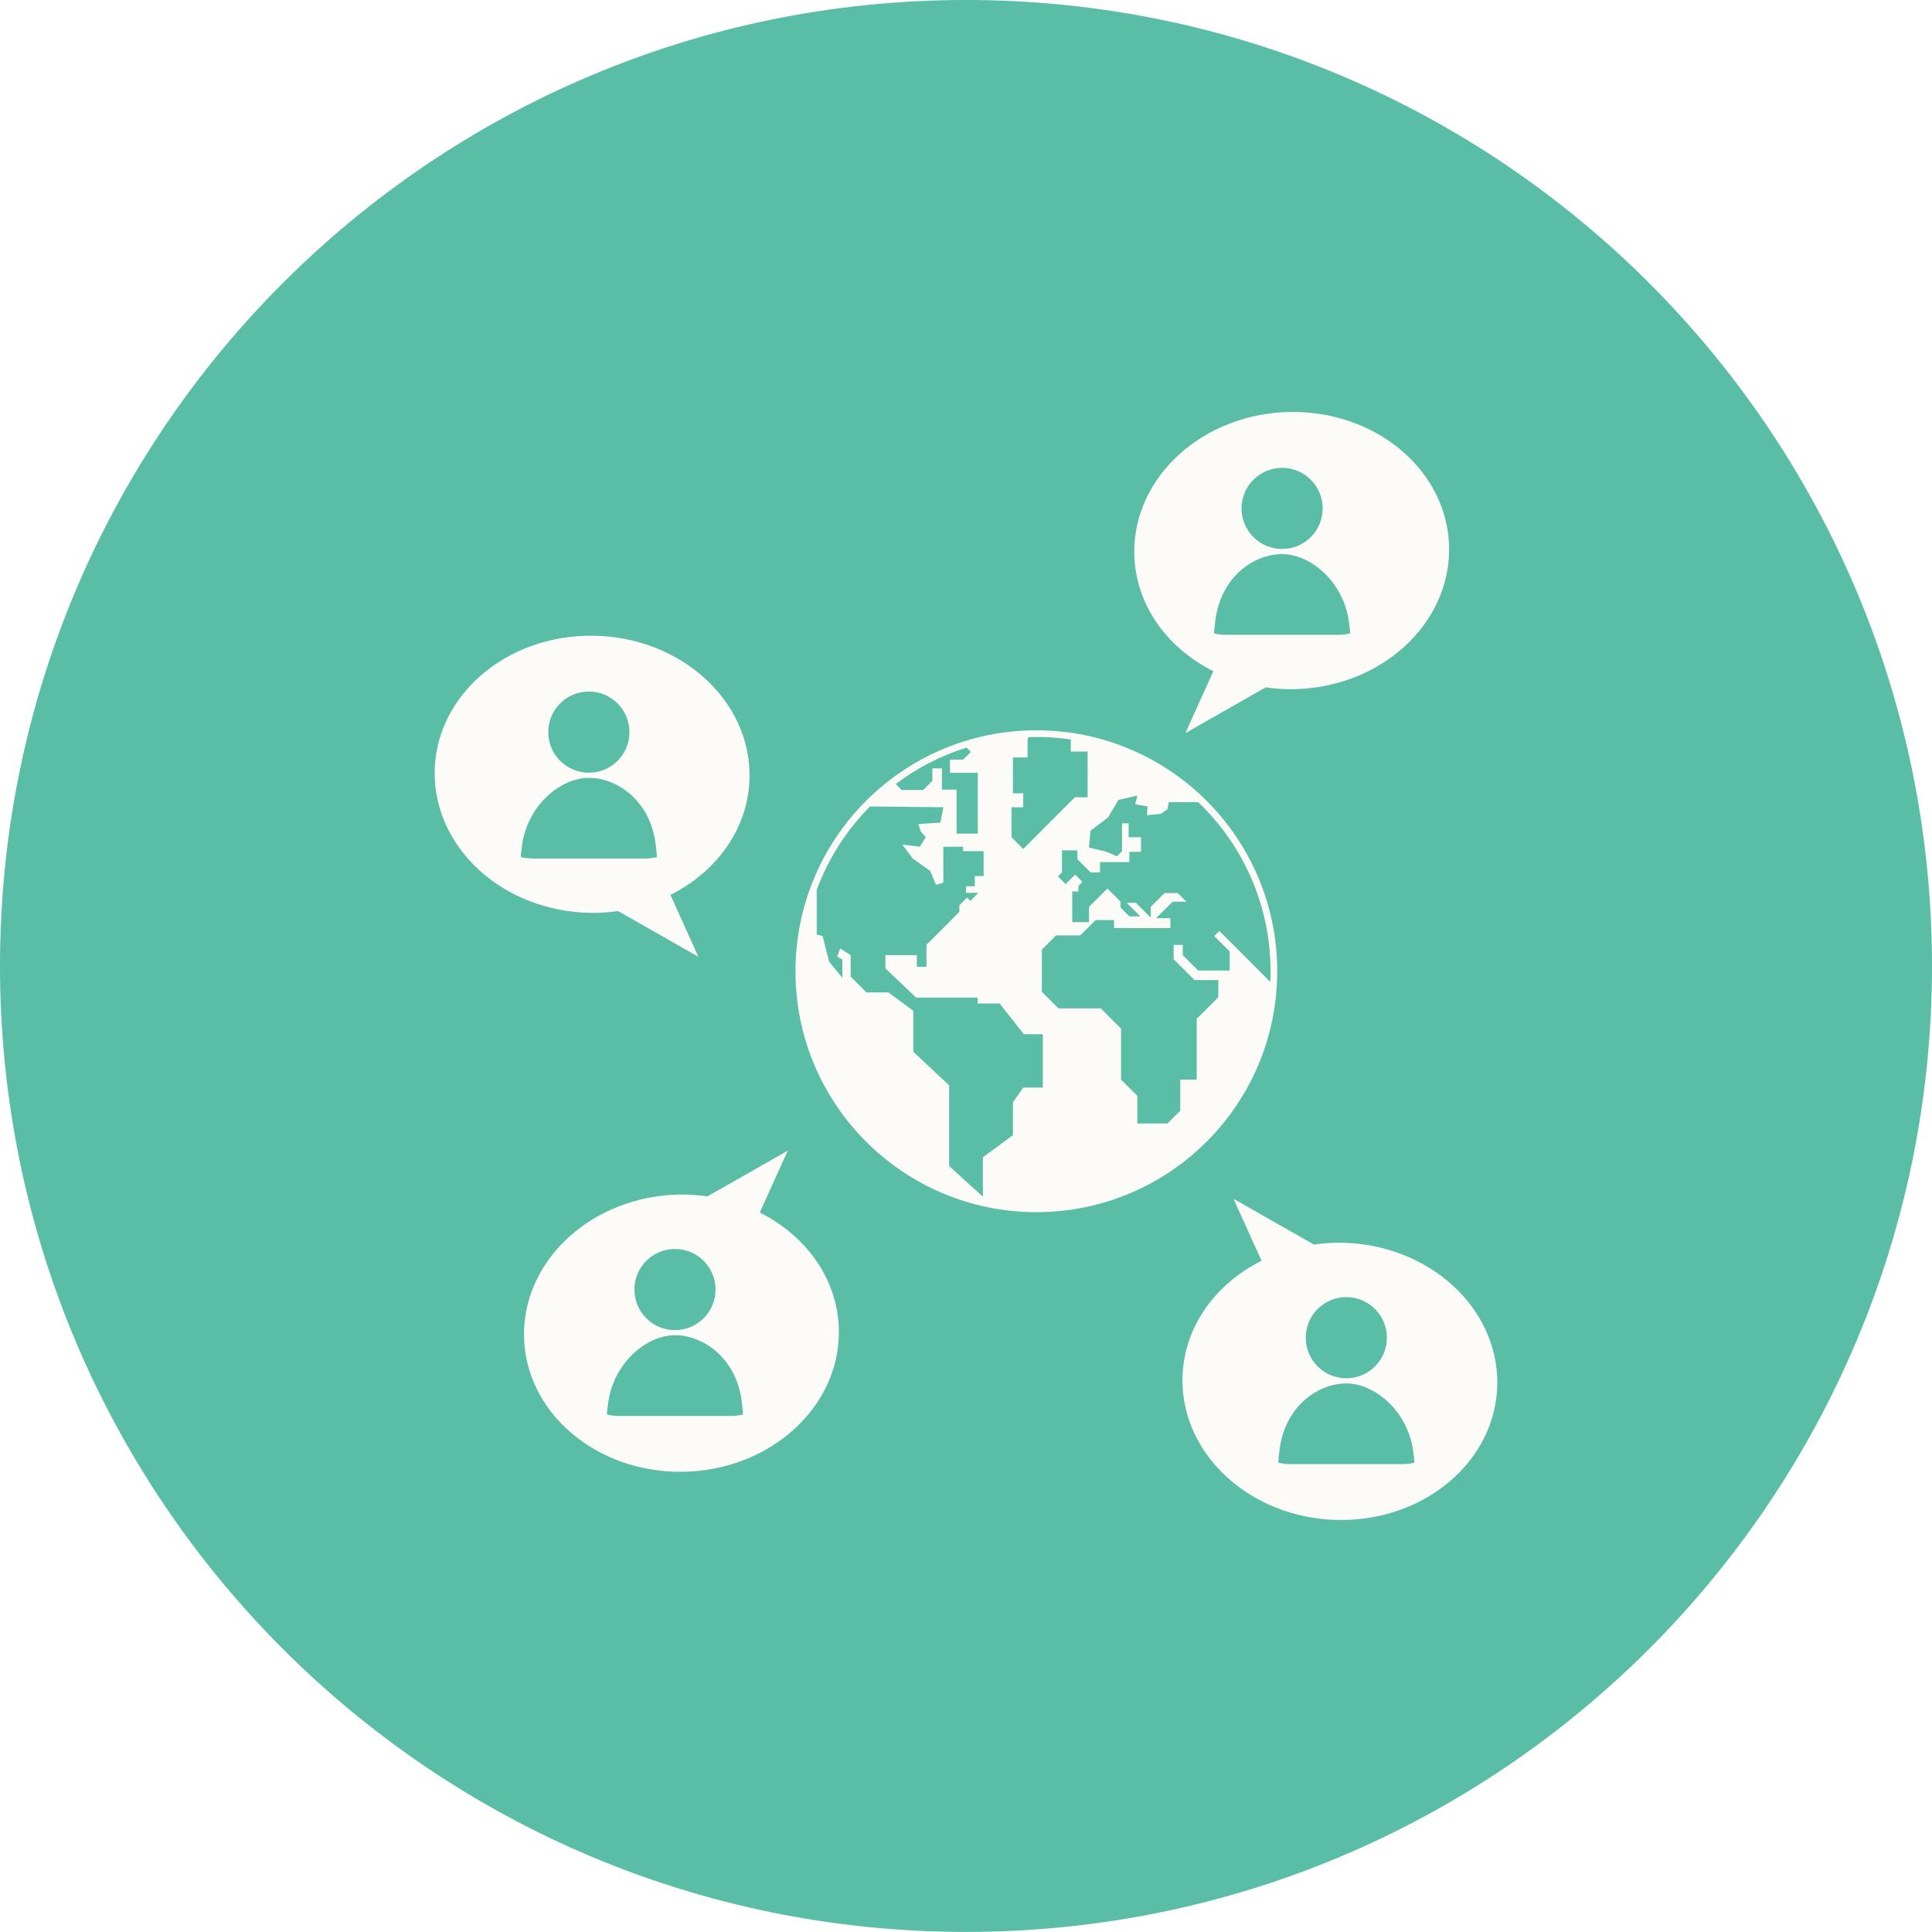
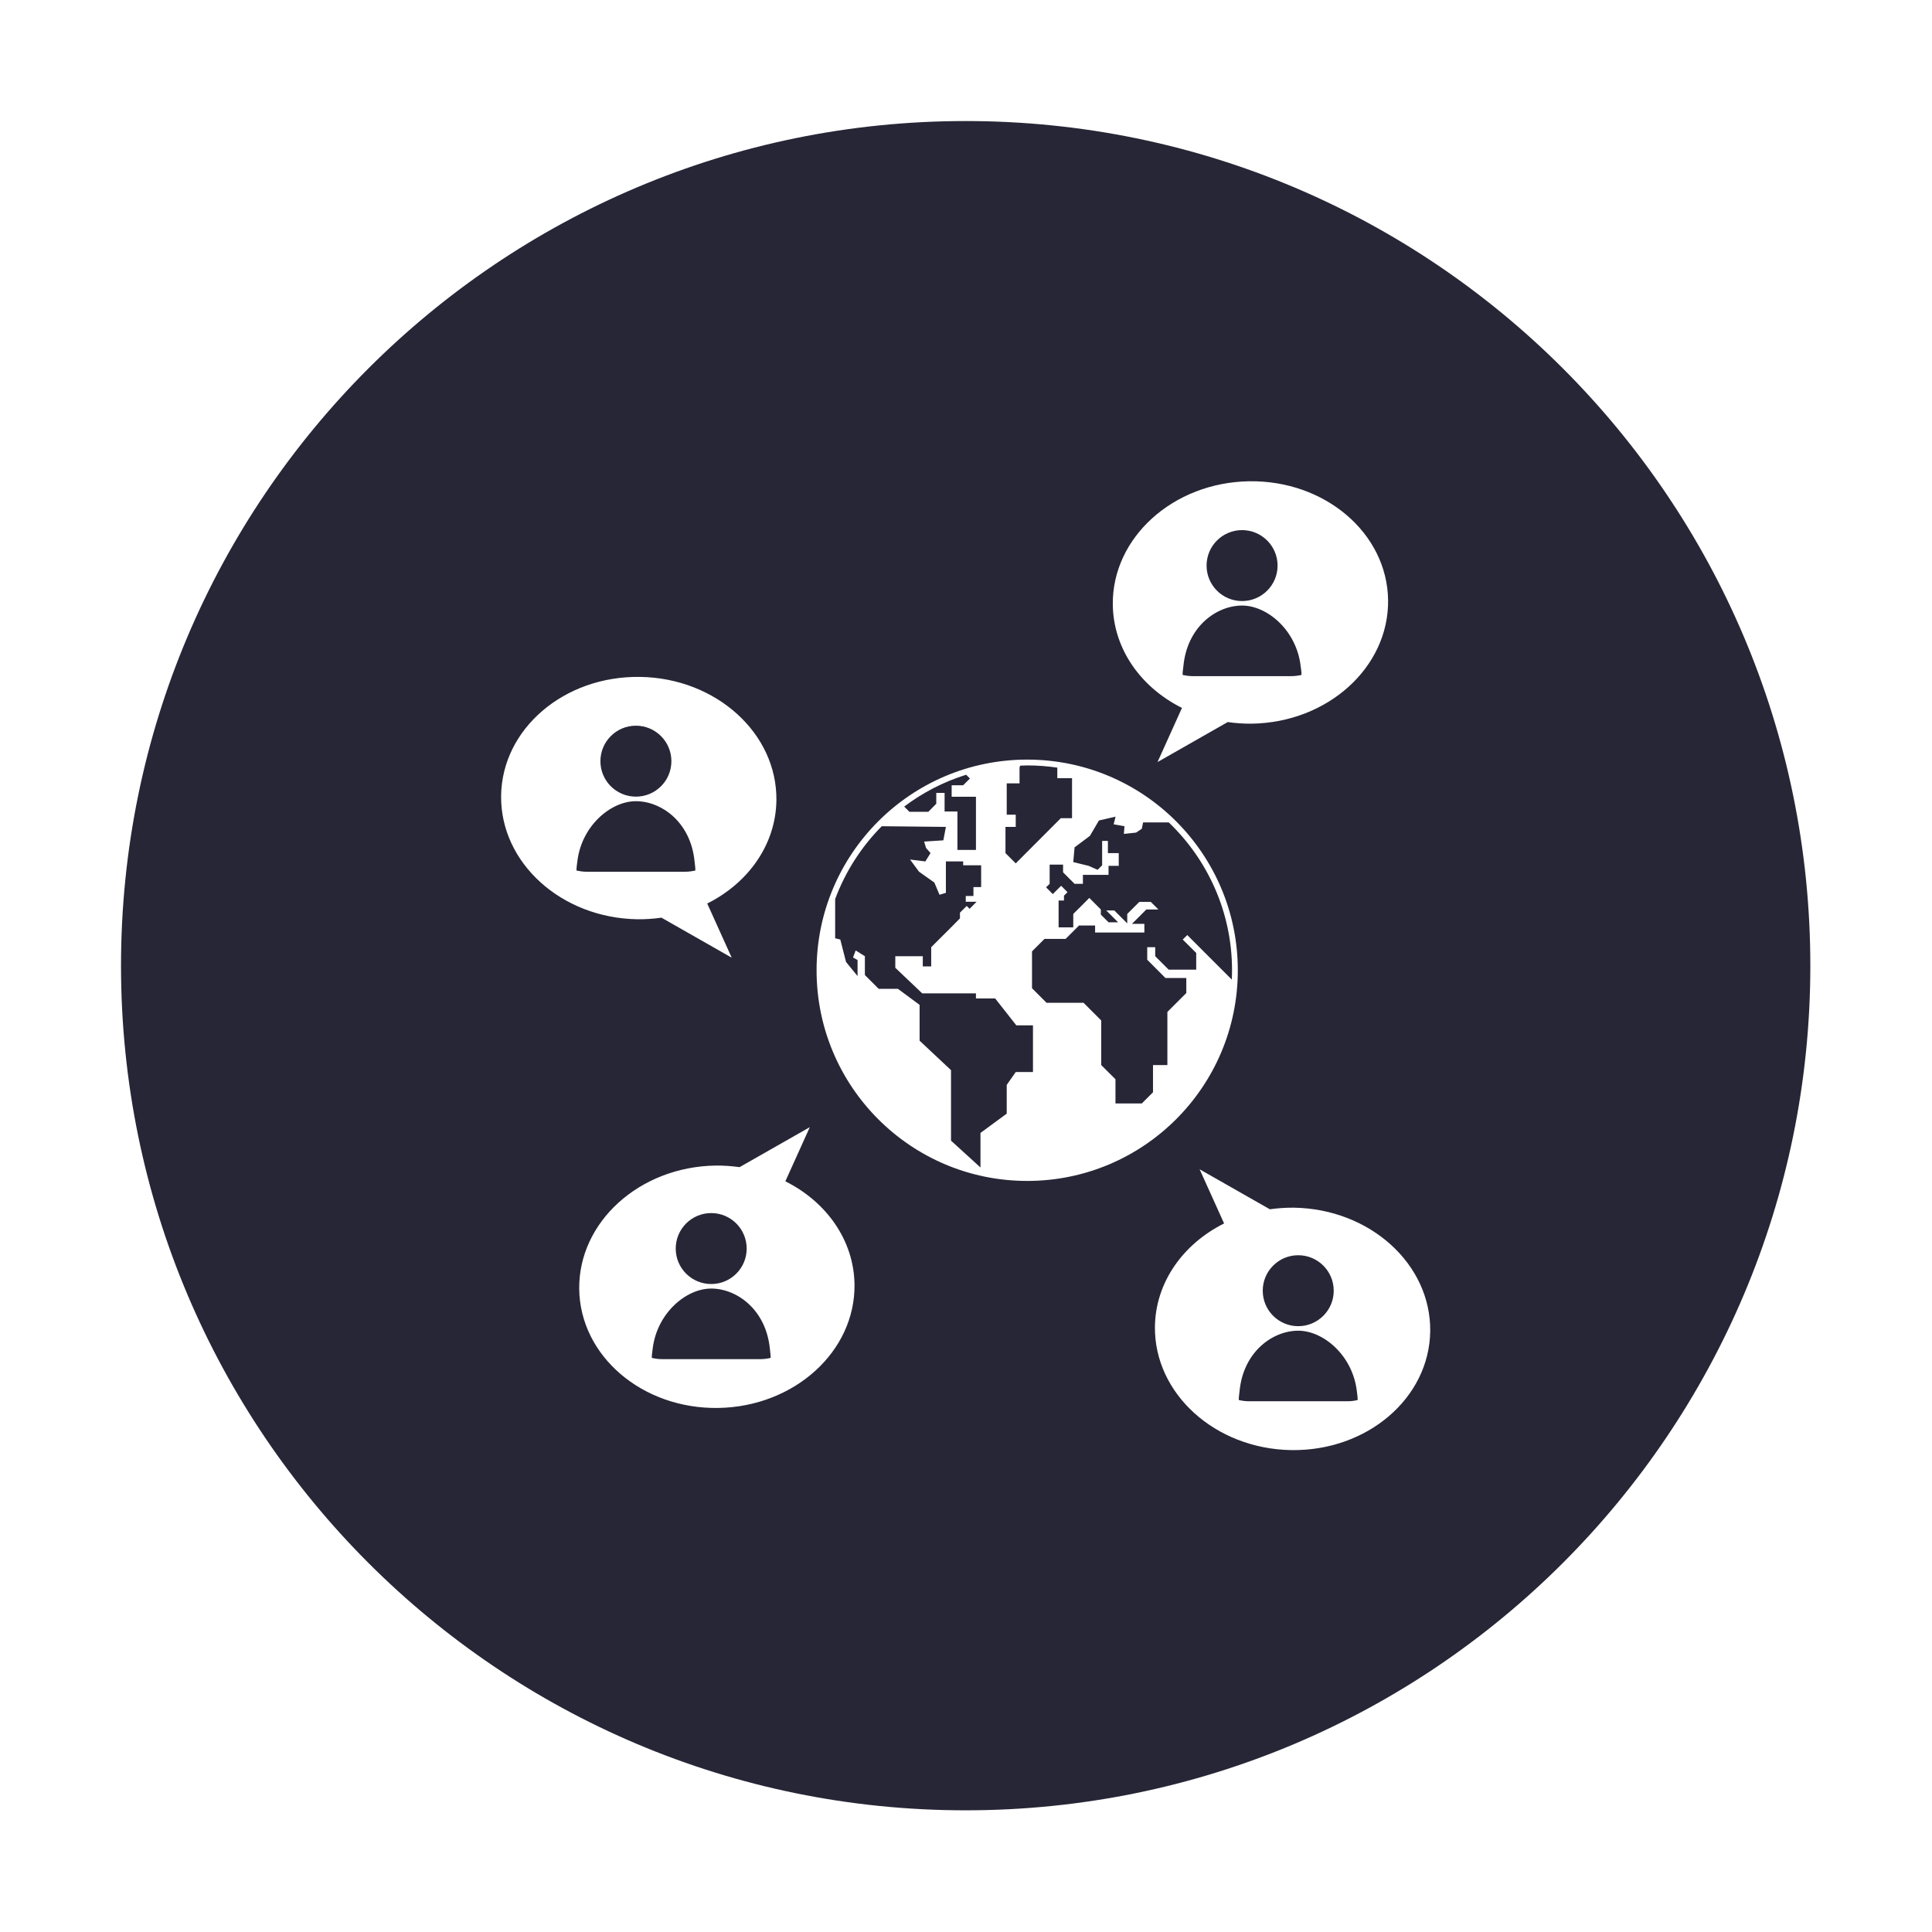
- <svg xmlns="http://www.w3.org/2000/svg" version="1.1" id="图层_1" x="0px" y="0px" width="80px" height="79.998px" viewBox="0 0 80 79.998" enable-background="new 0 0 80 79.998" xml:space="preserve">
-   <g>
-     <path id="color_5_" fill="#5ABDA6" d="M0,39.997c0,22.092,17.909,40,39.997,40c22.092,0,40.003-17.908,40.003-40   C80,17.909,62.089,0,39.997,0C17.909,0,0,17.909,0,39.997z" />
-     <g id="_x32_9_2_">
-       <g>
-         <path id="icon_2_" fill="#FDFBF7" d="M42.914,30.24c-5.51,0-9.975,4.468-9.975,9.978c0,5.509,4.465,9.975,9.975,9.975     c5.509,0,9.973-4.466,9.973-9.975C52.887,34.707,48.423,30.24,42.914,30.24z M41.885,33.427h0.485v-0.578h-0.334h-0.093v-1.484     h0.607v-0.76l0.035-0.079c0.108-0.006,0.217-0.01,0.328-0.01c0.485,0,0.961,0.035,1.426,0.106v0.499h0.697v0.789v1.104h-0.53     l-0.457,0.458l-1.105,1.107l-0.574,0.576l-0.485-0.487V33.427z M40.022,30.957l0.179,0.179l-0.32,0.318h-0.545V32h0.759h0.392     v2.517H39.61v-1.819h-0.608v-0.881h-0.394v0.513l-0.378,0.383h-0.893l-0.248-0.248C37.962,31.805,38.952,31.291,40.022,30.957z      M43.187,45.035H42.37l-0.427,0.61v1.361l-1.243,0.912v1.637l-1.396-1.272v-3.338l-1.487-1.395v-1.695l-1.027-0.76h-0.911     l-0.654-0.654V39.55l-0.436-0.273l-0.125,0.334l0.215,0.119v0.761l-0.546-0.669l-0.272-1.062l-0.243-0.06v-1.855     c0.485-1.304,1.243-2.479,2.207-3.451l3.037,0.032l-0.121,0.636l-0.91,0.059l0.091,0.302l0.213,0.243l-0.246,0.395l-0.725-0.089     l0.426,0.576l0.725,0.513l0.243,0.578l0.303-0.091v-1.487h0.818v0.183h0.851v1.031h-0.365v0.422h-0.364v0.273h0.513l-0.333,0.334     l-0.136-0.136l-0.32,0.317v0.271l-0.287,0.292l-0.363,0.364l-0.426,0.424l-0.286,0.287v0.909h-0.398V39.55h-1.302v0.549     l1.275,1.211h2.544v0.242h0.911l1.002,1.273h0.788V45.035z M50.918,39.396v0.792h-1.303l-0.639-0.638v-0.425h-0.378v0.592     l0.863,0.865h0.987v0.711l-0.896,0.895v1.304v1.213h-0.681v1.288l-0.529,0.529h-1.247v-1.145l-0.675-0.672v-2.112l-0.837-0.837     H43.83l-0.689-0.689v-1.745l0.59-0.59h1.002l0.636-0.636h0.334h0.426v0.333h2.333v-0.409h-0.59l0.348-0.346l0.334-0.336h0.572     l-0.361-0.359h-0.543l-0.572,0.571v0.447l-0.612-0.612h-0.382l0.56,0.56h-0.452L46.4,37.579v-0.243l-0.546-0.546l-0.409,0.411     l-0.351,0.348v0.636H44.4v-0.302v-0.969h0.254v-0.229l0.167-0.166l-0.301-0.304l-0.397,0.393l-0.316-0.32l0.168-0.166v-0.301     v-0.609h0.635v0.364l0.545,0.546h0.395v-0.425h1.214v-0.425h0.483v-0.604h-0.513v-0.576h-0.273v1.154l-0.214,0.213l-0.425-0.186     l-0.729-0.179l0.062-0.697l0.728-0.546l0.425-0.727l0.788-0.182l-0.09,0.362l0.513,0.091l-0.029,0.364l0.576-0.062l0.273-0.182     l0.06-0.301h1.216c1.843,1.764,2.996,4.253,2.996,7.003c0,0.15-0.004,0.292-0.011,0.44l-2.109-2.109l-0.214,0.213L50.918,39.396z     " />
-       </g>
-       <g>
-         <path fill="#FDFBF7" d="M53.419,17.059c-3.598,0.059-6.488,2.674-6.452,5.842c0.026,2.109,1.341,3.926,3.276,4.891l-1.159,2.565     l3.326-1.895c0.373,0.053,0.754,0.081,1.142,0.076c3.602-0.057,6.487-2.674,6.453-5.845     C59.966,19.523,57.02,17.003,53.419,17.059z" />
-         <g>
-           <circle fill="#5ABDA6" cx="53.089" cy="21.052" r="1.68" />
-           <path fill="#5ABDA6" d="M55.9,26.23c-0.001,0-0.001,0.002-0.001,0.003c-0.004,0-0.008,0-0.012,0      c-0.151,0.034-0.304,0.054-0.465,0.054h-4.665c-0.162,0-0.315-0.021-0.466-0.054c-0.003,0-0.01,0-0.012-0.001v-0.003      c-0.001-0.006-0.005-0.015-0.005-0.022c0-0.139,0.025-0.263,0.037-0.395c0.18-1.879,1.574-2.867,2.779-2.867      c1.195,0,2.58,1.175,2.774,2.867c0.016,0.132,0.04,0.258,0.04,0.395C55.903,26.214,55.9,26.222,55.9,26.23z" />
-         </g>
-       </g>
-       <g>
-         <path fill="#FDFBF7" d="M55.414,62.939c-3.599-0.059-6.487-2.674-6.451-5.843c0.026-2.108,1.34-3.925,3.275-4.89l-1.159-2.565     l3.326,1.893c0.373-0.051,0.754-0.079,1.143-0.075c3.602,0.057,6.487,2.672,6.452,5.845     C61.961,60.474,59.015,62.995,55.414,62.939z" />
-         <g>
-           <circle fill="#5ABDA6" cx="55.748" cy="55.391" r="1.68" />
-           <path fill="#5ABDA6" d="M58.56,60.569c0,0,0,0.002,0,0.003c-0.004,0-0.009,0-0.012,0c-0.15,0.034-0.306,0.054-0.465,0.054      h-4.667c-0.161,0-0.315-0.021-0.466-0.054c-0.004,0-0.008,0-0.012-0.001v-0.003c-0.001-0.006-0.004-0.015-0.004-0.022      c0-0.141,0.024-0.263,0.036-0.396c0.179-1.877,1.576-2.864,2.779-2.864c1.196,0,2.581,1.173,2.776,2.866      c0.015,0.132,0.037,0.258,0.037,0.395C58.562,60.553,58.56,60.562,58.56,60.569z" />
-         </g>
-       </g>
-       <g>
-         <path fill="#FDFBF7" d="M28.285,60.943c3.598-0.057,6.487-2.672,6.451-5.842c-0.026-2.108-1.34-3.925-3.275-4.891l1.159-2.564     l-3.326,1.893c-0.373-0.051-0.753-0.079-1.143-0.075c-3.601,0.057-6.487,2.674-6.453,5.845     C21.737,58.479,24.684,61,28.285,60.943z" />
-         <g>
-           <circle fill="#5ABDA6" cx="27.949" cy="53.397" r="1.68" />
-           <path fill="#5ABDA6" d="M25.136,58.549c0-0.135,0.023-0.261,0.039-0.393c0.194-1.694,1.578-2.867,2.774-2.867      c1.203,0,2.6,0.989,2.779,2.866c0.012,0.133,0.036,0.255,0.036,0.396c0,0.007-0.003,0.016-0.004,0.022v0.003      c-0.004,0-0.01,0-0.012,0c-0.153,0.035-0.307,0.056-0.467,0.056h-4.666c-0.16,0-0.315-0.021-0.466-0.056      c-0.003,0-0.007,0-0.011,0c0,0,0-0.001-0.001-0.001C25.139,58.567,25.136,58.558,25.136,58.549z" />
-         </g>
-       </g>
-       <g>
-         <path fill="#FDFBF7" d="M24.585,26.324c3.599,0.056,6.488,2.672,6.452,5.84c-0.026,2.108-1.341,3.925-3.276,4.891l1.159,2.565     l-3.326-1.895c-0.373,0.051-0.754,0.081-1.143,0.075c-3.601-0.057-6.487-2.672-6.452-5.843     C18.039,28.786,20.984,26.266,24.585,26.324z" />
-         <g>
-           <circle fill="#5ABDA6" cx="24.383" cy="30.315" r="1.681" />
-           <path fill="#5ABDA6" d="M21.569,35.468c0-0.135,0.023-0.263,0.039-0.393c0.194-1.693,1.579-2.866,2.775-2.866      c1.203,0,2.6,0.986,2.779,2.864c0.012,0.132,0.036,0.255,0.036,0.396c0,0.007-0.004,0.016-0.004,0.022v0.003      c-0.004,0.001-0.008,0.001-0.012,0.001c-0.15,0.032-0.305,0.054-0.466,0.054h-4.666c-0.159,0-0.315-0.022-0.465-0.054      c-0.003,0-0.009,0-0.011,0c0-0.001,0-0.004-0.001-0.004C21.572,35.486,21.569,35.477,21.569,35.468z" />
-         </g>
-       </g>
-     </g>
-   </g>
+ <svg xmlns="http://www.w3.org/2000/svg" version="1.1" id="图形" x="0px" y="0px" width="1024px" height="1024px" viewBox="0 0 1024 1024" enable-background="new 0 0 1024 1024" xml:space="preserve">
+   <path fill="#272636" d="M492.02 381.72l4.226 4.285 0 5.745 4.407 0 0-9.866 6.804 0 0-20.355 9.816 0 0 28.169-4.382 0-8.495 0 0 6.107 6.099 0 3.587 3.562-2.003 2.003c-11.983-3.742-23.064-9.488-32.831-16.874l2.774-2.774L492.02 381.721zM376.956 129.041c-13.386 0-28.874-13.132-31.049-32.091-0.181-1.478-0.436-2.89-0.436-4.4 0-0.098 0.026-0.196 0.026-0.279 0.007 0 0.007-0.016 0.007-0.016 0.05 0 0.091 0 0.124 0 1.682-0.394 3.422-0.623 5.212-0.623l52.225 0c1.797 0 3.52 0.229 5.228 0.623 0.025 0 0.09 0 0.131 0l0 0.033c0.008 0.065 0.041 0.164 0.041 0.247 0 1.576-0.271 2.938-0.402 4.432C406.061 117.977 390.426 129.041 376.956 129.041zM544.786 360.84l12.369 12.393 5.113 5.122 5.934 0 0 12.361 0 8.831-7.806 0 0 5.58c-5.204 0.788-10.522 1.183-15.955 1.183-1.239 0-2.462-0.049-3.67-0.116l-0.393-0.886 0-8.503-6.796 0 0-16.612 1.042 0 3.734 0 0-6.467-5.433 0 0-13.887 5.433-5.45L544.786 360.84zM626.862 454.258c0.033-0.016 0.106-0.016 0.139-0.016 1.7-0.378 3.407-0.608 5.22-0.608l52.217 0c1.798 0 3.513 0.23 5.204 0.608 0.041 0 0.091 0 0.132 0 0 0.016 0.008 0.033 0.008 0.033 0 0.083 0.033 0.181 0.033 0.262 0 1.527-0.262 2.939-0.443 4.416-2.176 18.943-17.67 32.092-31.049 32.092-13.477 0-29.089-11.064-31.098-32.092-0.139-1.477-0.419-2.856-0.419-4.416 0-0.082 0.049-0.18 0.057-0.246L626.863 454.258zM368.364 350.565c0.049 0 0.098 0 0.139 0.016l0 0.033c0 0.065 0.049 0.164 0.049 0.247 0 1.576-0.262 2.955-0.402 4.433-2.003 21.028-17.638 32.058-31.107 32.058-13.387 0-28.891-13.132-31.057-32.076-0.181-1.46-0.435-2.889-0.435-4.399 0-0.099 0.033-0.197 0.033-0.263 0.008 0 0.008-0.033 0.008-0.049 0.026 0 0.091 0 0.124 0 1.682-0.361 3.422-0.608 5.204-0.608l52.225 0C364.949 349.957 366.681 350.203 368.364 350.565zM376.956 131.438c10.399 0 18.803 8.421 18.803 18.78 0 10.391-8.404 18.828-18.803 18.828-10.391 0-18.811-8.437-18.811-18.828C358.146 139.859 366.566 131.438 376.956 131.438zM688.082 109.097c10.399 0 18.82 8.421 18.82 18.795 0 10.391-8.421 18.811-18.82 18.811-10.383 0-18.803-8.422-18.803-18.811C669.279 117.517 677.699 109.097 688.082 109.097zM658.322 493.425c10.382 0 18.82 8.422 18.82 18.795 0 10.392-8.437 18.812-18.82 18.812-10.392 0-18.811-8.421-18.811-18.812C639.51 501.847 647.93 493.425 658.322 493.425zM688.082 106.7c-13.461 0-29.096-11.047-31.098-32.058-0.131-1.494-0.402-2.857-0.402-4.433 0-0.082 0.034-0.181 0.041-0.247l0-0.033c0.049-0.016 0.098-0.016 0.139-0.016 1.7-0.378 3.423-0.608 5.22-0.608l52.234 0c1.781 0 3.52 0.23 5.204 0.608 0.033 0 0.082 0 0.131 0 0 0.016 0 0.033 0 0.033 0 0.082 0.026 0.181 0.026 0.262 0 1.527-0.255 2.938-0.419 4.416C716.965 93.567 701.469 106.7 688.082 106.7zM527.467 282.786l-10.194 0 0 2.709-28.471 0-14.273 13.559 0 6.14 14.569 0 0-5.416 4.456 0 0 10.177 3.201 3.217 4.769 4.744 4.063 4.071 3.21 3.266 0 3.037 3.577 3.545 1.519-1.527 3.727 3.742-5.746 0 0 3.054 4.071 0 0 4.728 4.08 0 0 11.54-9.529 0 0 2.053-9.151 0 0-16.645-3.389-1.018-2.725 6.467-8.117 5.746-4.769 6.451 8.109-1.001 2.75 4.416-2.38 2.725-1.018 3.381 10.186 0.657 1.354 7.123-33.995 0.361c-10.793-10.883-19.279-24.032-24.705-38.625l0-20.765 2.725-0.673 3.045-11.885 6.107-7.485 0 8.52-2.406 1.329 1.404 3.742 4.884-3.054 0-9.98 7.321-7.321 10.194 0 11.49-8.503 0-18.976 16.645-15.611 0-37.361 15.619-14.232 0 18.319 13.912 10.21L533.584 236.97l4.777 6.829 9.136 0 0 24.738-8.816 0L527.467 282.786zM511.799 747.845c-247.222 0-447.659-200.446-447.659-447.66 0-247.261 200.437-447.691 447.659-447.691 247.253 0 447.716 200.43 447.716 447.691C959.515 547.399 759.053 747.845 511.799 747.845zM662.015 556.919c40.3 0.623 73.278-27.578 73.705-63.067 0.386-35.49-31.903-64.774-72.219-65.415-4.342-0.049-8.61 0.262-12.779 0.853l-37.222-21.208 12.967 28.71c-21.651 10.802-36.375 31.14-36.663 54.745C589.403 526.994 621.74 556.264 662.015 556.919zM265.596 390.174c0.435 35.49 33.405 63.692 73.705 63.051 40.282-0.623 72.612-29.908 72.211-65.365-0.296-23.589-15.012-43.927-36.663-54.745l12.976-28.71-37.23 21.208c-4.178-0.575-8.437-0.903-12.787-0.837C297.499 325.417 265.202 354.684 265.596 390.174zM380.708 65.76c-40.299-0.64-73.277 27.578-73.713 63.051-0.386 35.489 31.912 64.774 72.219 65.415 4.358 0.049 8.618-0.263 12.787-0.837l37.222 21.193L416.254 185.887c21.652-10.817 36.368-31.156 36.655-54.745C453.312 95.668 420.974 66.401 380.708 65.76zM432.801 297.723c0 61.672 49.976 111.673 111.64 111.673 61.655 0 111.623-50.002 111.623-111.673 0-61.655-49.968-111.64-111.623-111.64C482.777 186.084 432.801 236.068 432.801 297.723zM684.34 43.419c-40.283 0.657-72.605 29.926-72.202 65.398 0.287 23.588 15.003 43.926 36.655 54.728l-12.968 28.71 37.222-21.192c4.178 0.575 8.437 0.886 12.787 0.837 40.316-0.64 72.605-29.908 72.211-65.415C757.617 71.013 724.647 42.795 684.34 43.419zM628.766 293.636l-11.048 0-9.66 9.686 0 6.631 4.226 0 0-4.76 7.149-7.141 14.585 0 0 8.864-7.141 7.108 2.397 2.38 23.606-23.606c0.082 1.658 0.124 3.25 0.124 4.924 0 30.779-12.911 58.635-33.537 78.383l-13.608 0-0.673-3.366-3.061-2.035-6.443-0.689 0.319 4.071-5.746 1.018 1.01 4.054-8.816-2.035-4.76-8.141-8.15-6.107-0.689-7.797 8.159-2.003 4.752-2.085 2.397 2.38 0 12.918 3.053 0 0-6.451 5.746 0 0-6.763-5.408 0 0-4.76-13.583 0 0-4.76-4.424 0-6.098 6.106 0 4.071-7.108 0 0-6.812 0-3.366-1.879-1.855 3.538-3.579 4.44 4.399 3.366-3.398-1.872-1.855 0-2.561-2.848 0 0-10.85 0-3.381 7.773 0 0 7.123 3.923 3.891 4.579 4.597 6.106-6.107 0-2.725 4.088-4.087 5.063 0-6.271 6.271 4.276 0 6.846-6.846 0 5.007 6.402 6.385 6.073 0 4.038-4.022-6.402 0-3.742-3.76-3.899-3.873 6.606 0 0-4.579L580.423 317.747l0 3.726-4.769 0-3.742 0-7.116-7.123-11.21 0-6.599-6.599 0-19.534 7.707-7.716 19.616 0 9.364-9.372 0-23.638 7.551-7.518 0-12.82 13.961 0 5.926 5.925 0 14.413 7.625 0 0 13.575 0 14.592 10.03 10.014L628.766 293.636zM337.043 389.763c10.391 0 18.812 8.404 18.812 18.795 0 10.374-8.422 18.811-18.812 18.811-10.391 0-18.811-8.437-18.811-18.811C318.231 398.168 326.653 389.763 337.043 389.763z" transform="translate(0, 812) scale(1, -1)" />
</svg>
